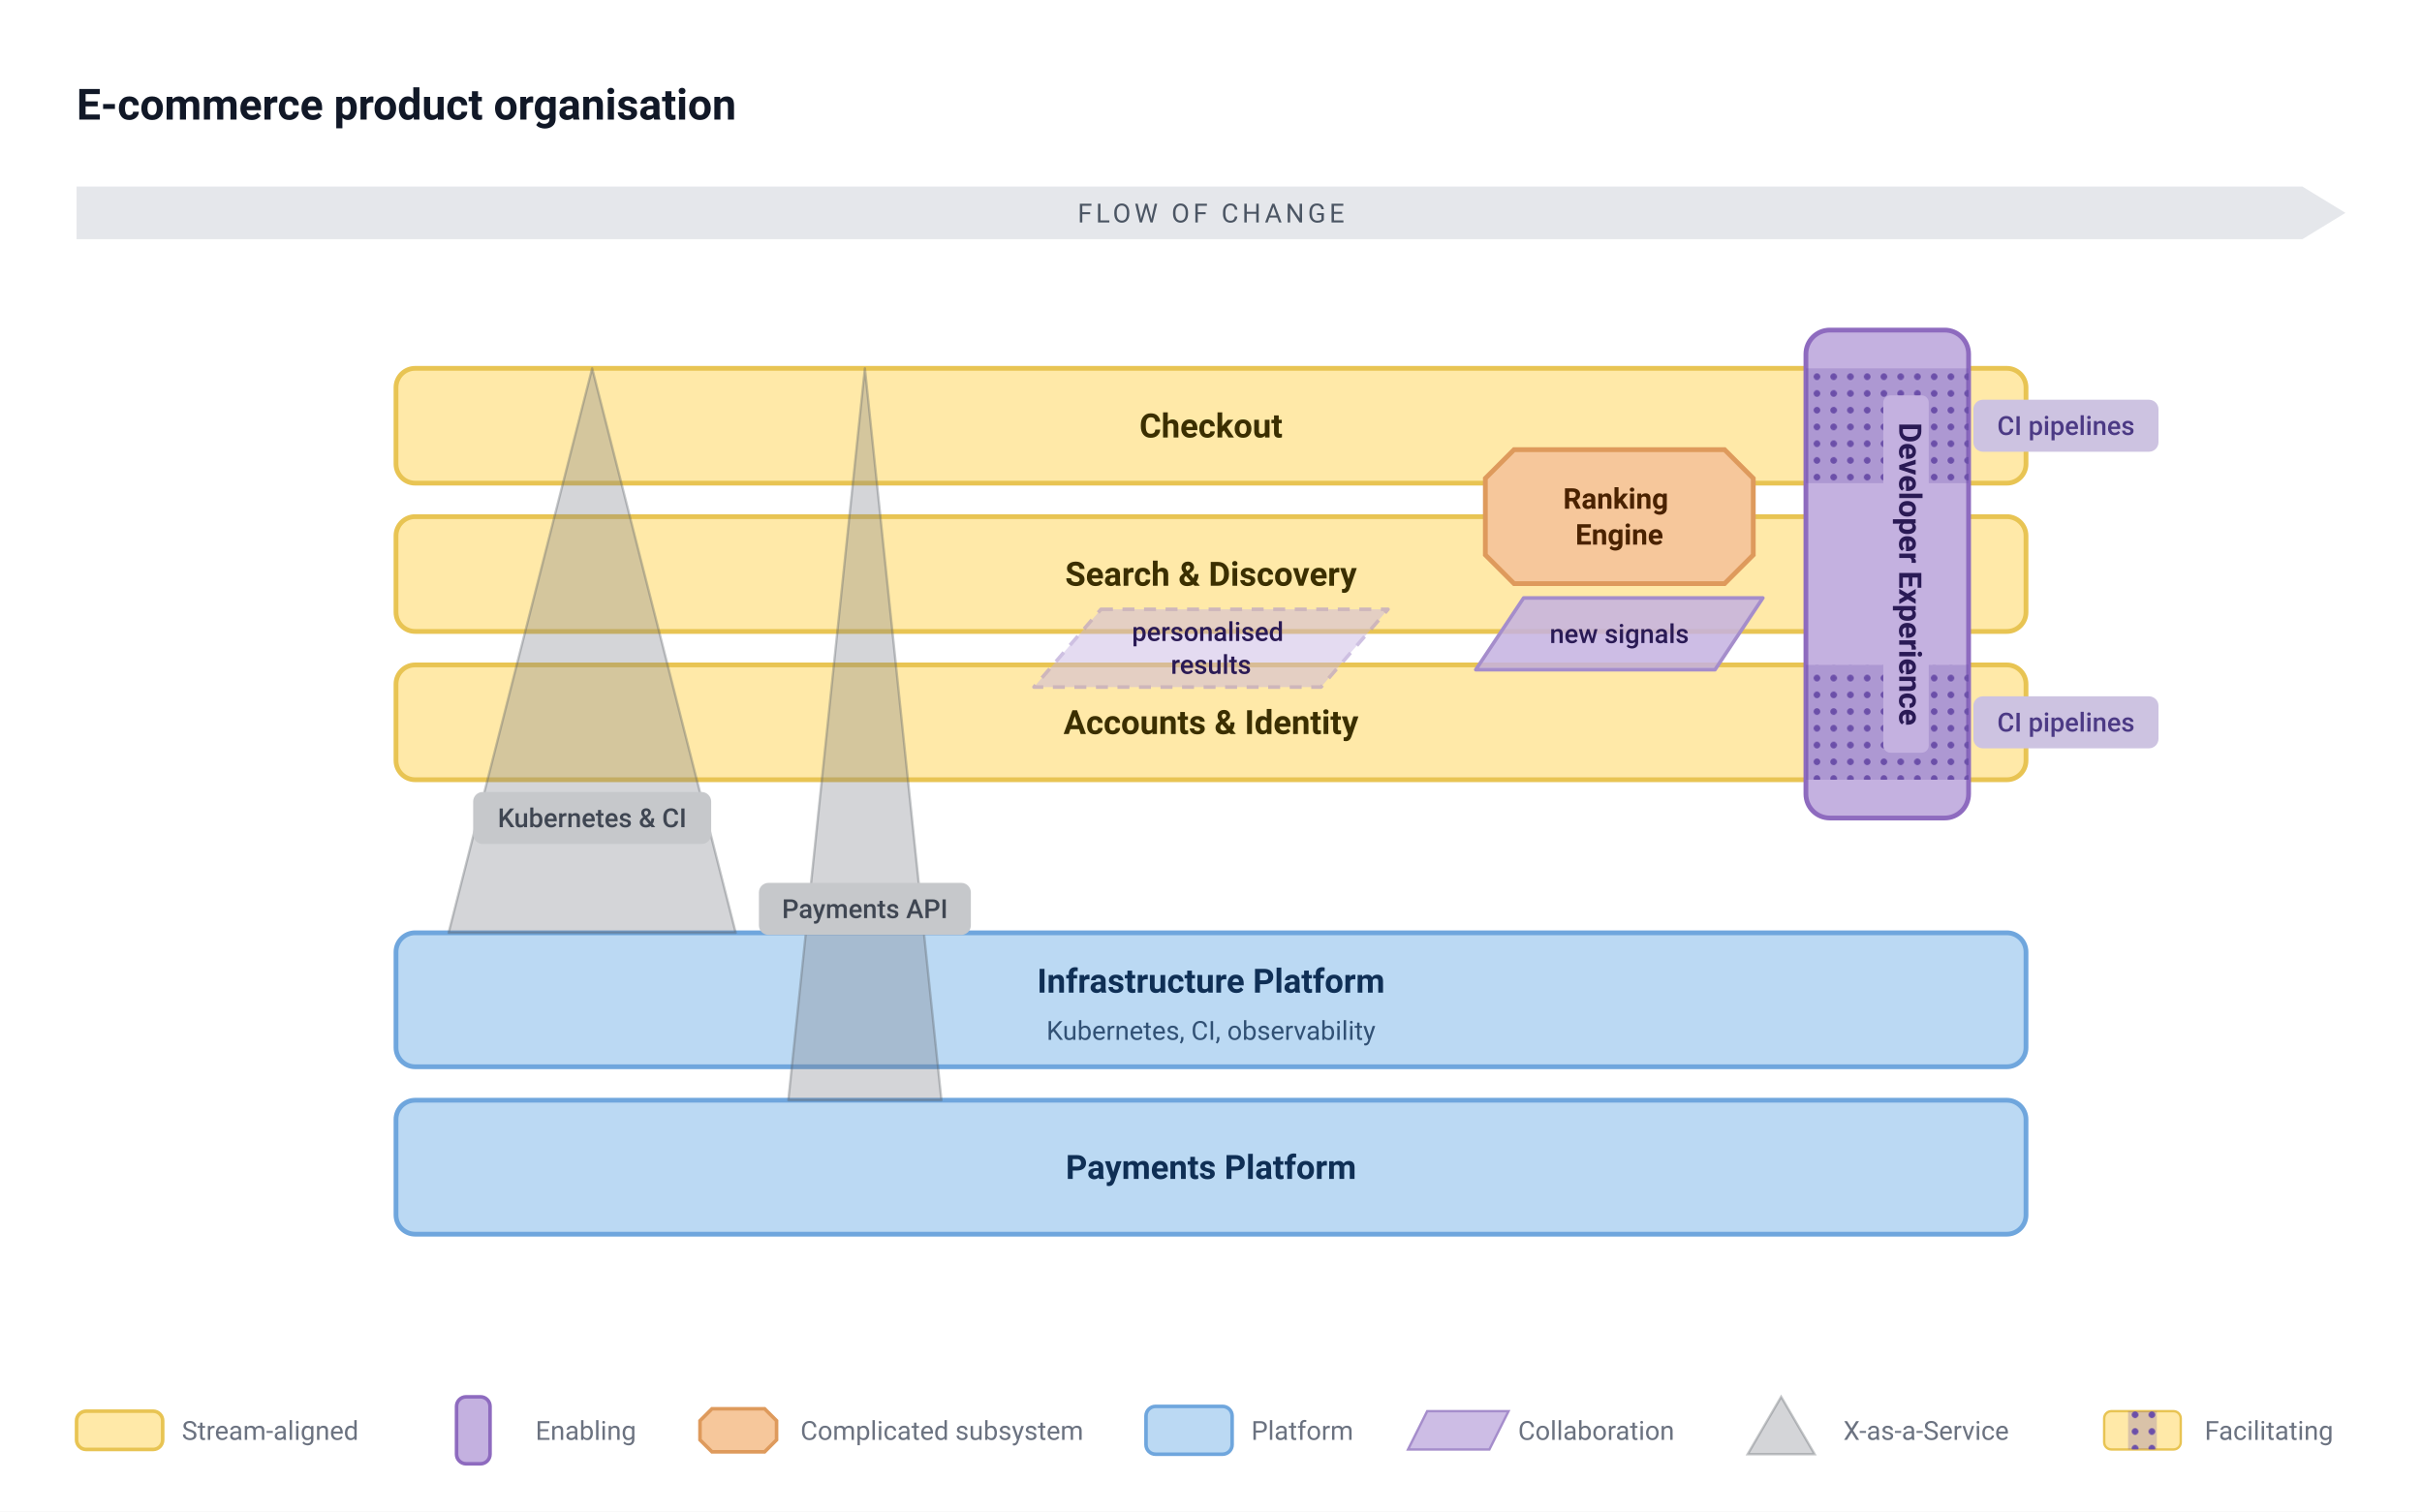
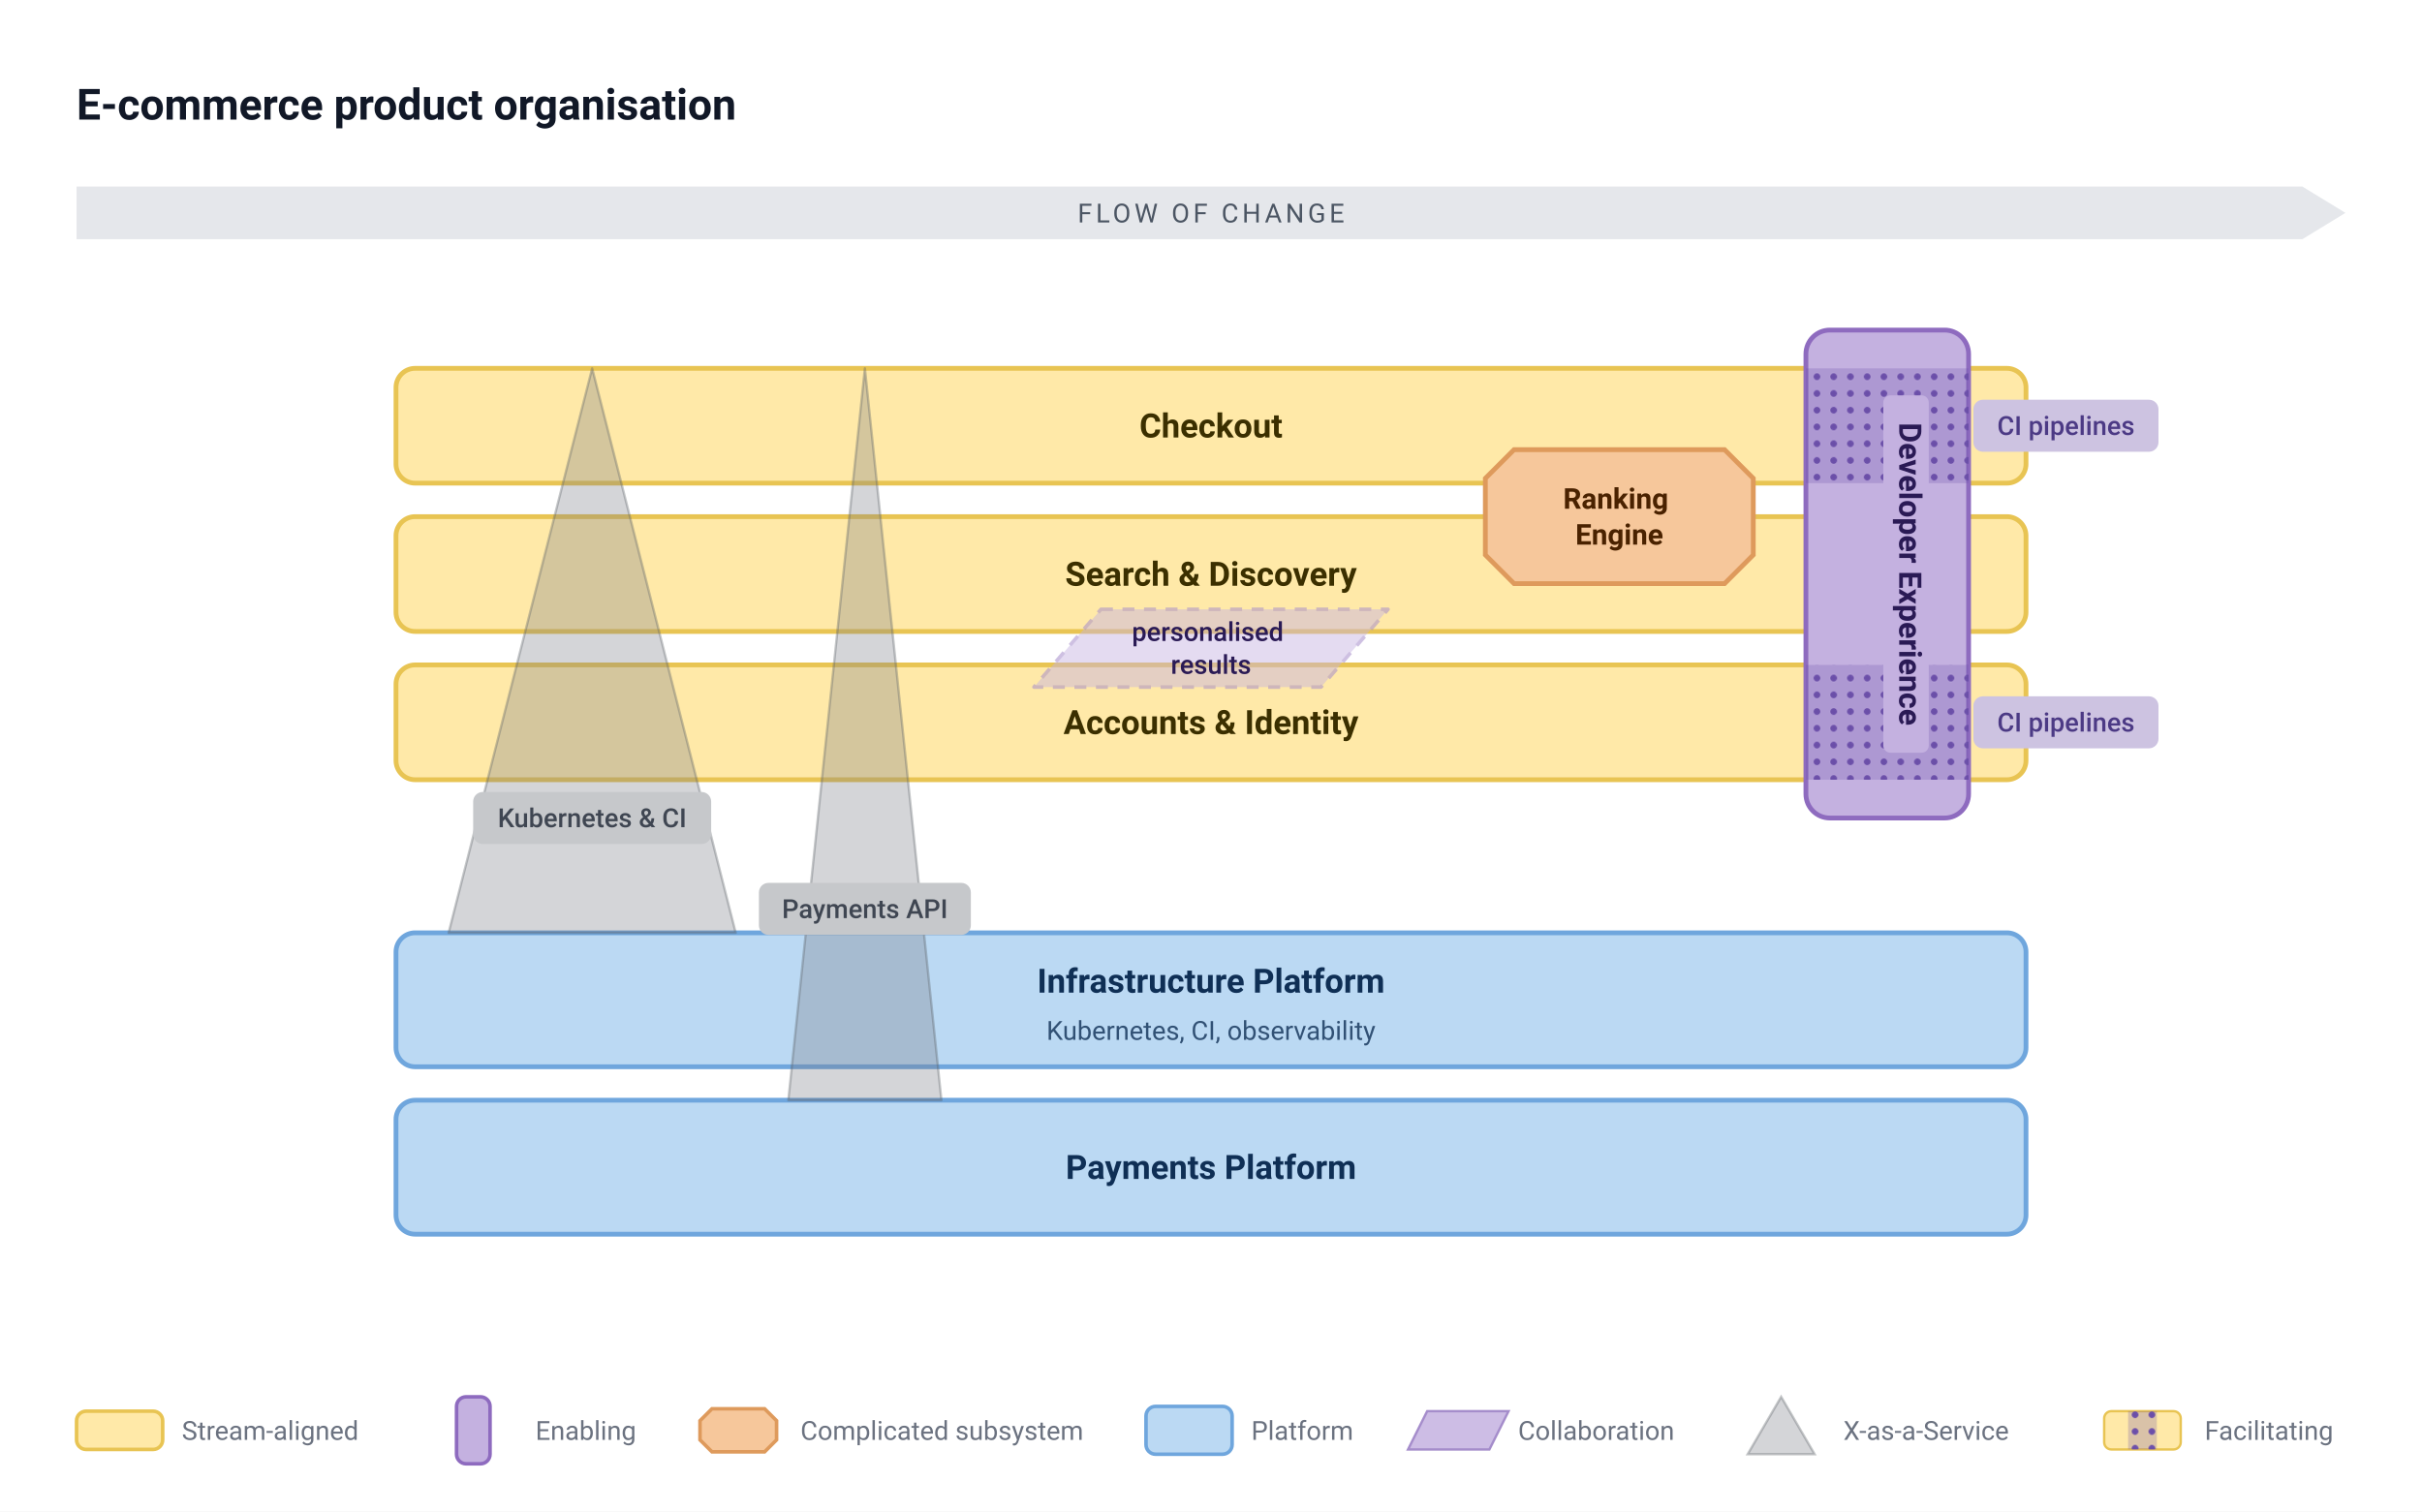
<svg xmlns="http://www.w3.org/2000/svg" width="1012.42" height="632" viewBox="0 0 1012.42 632" font-family="system-ui, -apple-system, &quot;Segoe UI&quot;, Roboto, Helvetica, Arial, sans-serif" role="img" aria-label="E-commerce product organisation" data-teamtopo="0.1.0">
  <defs>
    <pattern id="tt-dots" patternUnits="userSpaceOnUse" width="7" height="7">
      <rect width="7" height="7" fill="rgba(107,79,168,0.25)" />
      <circle cx="3.5" cy="3.5" r="1.4" fill="#6B4FA8" />
    </pattern>
  </defs>
  <rect width="1012.42" height="632" fill="#ffffff" class="tt-bg" />
  <text x="32" y="50" font-size="18" font-weight="700" fill="#111827">E-commerce product organisation</text>
  <g class="tt-flow">
    <path d="M32,78 H962.42 L980.42,89 L962.42,100 H32 Z" fill="#e5e7eb" />
    <text x="506.21" y="93" text-anchor="middle" font-size="11" letter-spacing="1.5" fill="#4b5563">FLOW OF CHANGE</text>
  </g>
  <g class="tt-frames" />
  <g class="tt-lanes">
    <g class="tt-node tt-platform" data-id="infra">
      <rect x="165.53" y="390" width="681.36" height="56" rx="8" fill="#BBD9F3" stroke="#6FA6DD" stroke-width="2" />
      <text x="506.21" y="415.025" text-anchor="middle" font-size="14" fill="#0f2f55" font-weight="600">
        <tspan x="506.21" dy="0">Infrastructure Platform</tspan>
      </text>
      <text x="506.21" y="434.75" text-anchor="middle" font-size="11" fill="#0f2f55" opacity="0.8">Kubernetes, CI, observability</text>
    </g>
    <g class="tt-node tt-platform" data-id="payments">
      <rect x="165.53" y="460" width="681.36" height="56" rx="8" fill="#BBD9F3" stroke="#6FA6DD" stroke-width="2" />
      <text x="506.21" y="492.9" text-anchor="middle" font-size="14" fill="#0f2f55" font-weight="600">
        <tspan x="506.21" dy="0">Payments Platform</tspan>
      </text>
    </g>
    <g class="tt-node tt-stream" data-id="checkout">
      <rect x="165.53" y="154" width="681.36" height="48" rx="8" fill="#FFE9A8" stroke="#E8C453" stroke-width="2" />
      <text x="506.21" y="182.9" text-anchor="middle" font-size="14" fill="#3b2f00" font-weight="600">
        <tspan x="506.21" dy="0">Checkout</tspan>
      </text>
    </g>
    <g class="tt-node tt-stream" data-id="search">
      <rect x="165.53" y="216" width="681.36" height="48" rx="8" fill="#FFE9A8" stroke="#E8C453" stroke-width="2" />
      <text x="506.21" y="244.9" text-anchor="middle" font-size="14" fill="#3b2f00" font-weight="600">
        <tspan x="506.21" dy="0">Search &amp; Discovery</tspan>
      </text>
    </g>
    <g class="tt-node tt-stream" data-id="accounts">
      <rect x="165.53" y="278" width="681.36" height="48" rx="8" fill="#FFE9A8" stroke="#E8C453" stroke-width="2" />
      <text x="506.21" y="306.9" text-anchor="middle" font-size="14" fill="#3b2f00" font-weight="600">
        <tspan x="506.21" dy="0">Accounts &amp; Identity</tspan>
      </text>
    </g>
  </g>
  <g class="tt-xaas">
    <g class="tt-edge tt-xaas">
      <polygon points="307.53,390 187.53,390 247.53,154" fill="rgba(120,124,132,0.32)" stroke="rgba(90,94,102,0.35)" stroke-width="1" stroke-linejoin="round" />
      <g class="tt-edge-label">
        <rect x="197.785" y="331.125" width="99.49" height="21.75" rx="4" fill="#c6c8cb" />
        <text x="247.53" y="345.85" text-anchor="middle" font-size="11" font-weight="500" fill="#3f4652">
          <tspan x="247.53" dy="0">Kubernetes &amp; CI</tspan>
        </text>
      </g>
    </g>
    <g class="tt-edge tt-xaas">
      <polygon points="393.53,460 329.53,460 361.53,154" fill="rgba(120,124,132,0.32)" stroke="rgba(90,94,102,0.35)" stroke-width="1" stroke-linejoin="round" />
      <g class="tt-edge-label">
        <rect x="317.23" y="369.125" width="88.6" height="21.75" rx="4" fill="#c6c8cb" />
        <text x="361.53" y="383.85" text-anchor="middle" font-size="11" font-weight="500" fill="#3f4652">
          <tspan x="361.53" dy="0">Payments API</tspan>
        </text>
      </g>
    </g>
  </g>
  <g class="tt-overlays">
    <g class="tt-node tt-subsystem" data-id="ranking">
      <path d="M632.89,188 H720.89 L732.89,200 V232 L720.89,244 H632.89 L620.89,232 V200 Z" fill="#F6C79B" stroke="#DE9A5C" stroke-width="2" />
      <text x="676.89" y="212.7" text-anchor="middle" font-size="12" fill="#4a2200" font-weight="600">
        <tspan x="676.89" dy="0">Ranking</tspan>
        <tspan x="676.89" dy="15">Engine</tspan>
      </text>
    </g>
    <g class="tt-node tt-enabling" data-id="devex">
      <rect x="754.89" y="138" width="68" height="204" rx="10" fill="#C4B1E0" stroke="#8E6BBF" stroke-width="2" />
    </g>
  </g>
  <g class="tt-facilitating">
    <g class="tt-edge tt-facilitating">
      <rect x="754.89" y="154" width="68" height="48" fill="url(#tt-dots)" />
      <g class="tt-edge-label">
        <rect x="824.89" y="167.125" width="77.38" height="21.75" rx="4" fill="#cdc3e1" />
        <text x="863.58" y="181.85" text-anchor="middle" font-size="11" font-weight="500" fill="#4c3a85">
          <tspan x="863.58" dy="0">CI pipelines</tspan>
        </text>
      </g>
    </g>
    <g class="tt-edge tt-facilitating">
      <rect x="754.89" y="278" width="68" height="48" fill="url(#tt-dots)" />
      <g class="tt-edge-label">
        <rect x="824.89" y="291.125" width="77.38" height="21.75" rx="4" fill="#cdc3e1" />
        <text x="863.58" y="305.85" text-anchor="middle" font-size="11" font-weight="500" fill="#4c3a85">
          <tspan x="863.58" dy="0">CI pipelines</tspan>
        </text>
      </g>
    </g>
  </g>
  <g class="tt-overlay-labels">
    <g class="tt-node tt-enabling" data-id="devex">
      <g transform="translate(793.89 240) rotate(90)">
        <rect x="-74.705" y="-12.35" width="149.41" height="19" rx="3" fill="#C4B1E0" />
        <text x="0" y="0" text-anchor="middle" font-size="13" font-weight="600" fill="#2a1a55">Developer Experience</text>
      </g>
    </g>
  </g>
  <g class="tt-collaboration">
    <g class="tt-edge tt-collaboration">
-       <polygon points="636.89,250 736.89,250 716.89,280 616.89,280" fill="rgba(196,177,224,0.85)" stroke="#A58DCB" stroke-width="1.5" stroke-linejoin="round" />
-       <text x="676.89" y="268.85" text-anchor="middle" font-size="11" font-weight="500" fill="#2a1a55">
-         <tspan x="676.89" dy="0">new signals</tspan>
-       </text>
-     </g>
-     <g class="tt-edge tt-collaboration">
      <polygon points="460.21,254.75 580.21,254.75 552.21,287.25 432.21,287.25" fill="rgba(196,177,224,0.85)" stroke="#A58DCB" stroke-width="1.5" stroke-linejoin="round" opacity="0.55" stroke-dasharray="5 4" />
      <text x="506.21" y="267.975" text-anchor="middle" font-size="11" font-weight="500" fill="#2a1a55">
        <tspan x="506.21" dy="0">personalised</tspan>
        <tspan x="506.21" dy="13.75">results</tspan>
      </text>
    </g>
  </g>
  <g class="tt-legend">
    <rect x="32" y="590" width="36" height="16" rx="4" fill="#FFE9A8" stroke="#E8C453" stroke-width="1.5" />
    <text x="76" y="602" font-size="11" fill="#6b7280">Stream-aligned</text>
    <rect x="190.84" y="584" width="14" height="28" rx="4" fill="#C4B1E0" stroke="#8E6BBF" stroke-width="1.5" />
    <text x="223.84" y="602" font-size="11" fill="#6b7280">Enabling</text>
    <path d="M297.61,589 H319.61 L324.61,594 V602 L319.61,607 H297.61 L292.61,602 V594 Z" fill="#F6C79B" stroke="#DE9A5C" stroke-width="1.5" />
    <text x="334.61" y="602" font-size="11" fill="#6b7280">Complicated subsystem</text>
    <rect x="479.04" y="588" width="36" height="20" rx="4" fill="#BBD9F3" stroke="#6FA6DD" stroke-width="1.5" />
    <text x="523.04" y="602" font-size="11" fill="#6b7280">Platform</text>
    <polygon points="596.58,590 630.58,590 622.58,606 588.58,606" fill="rgba(196,177,224,0.85)" stroke="#A58DCB" stroke-width="1" />
    <text x="634.58" y="602" font-size="11" fill="#6b7280">Collaboration</text>
    <polygon points="730.54,608 758.54,608 744.54,584" fill="rgba(120,124,132,0.32)" stroke="rgba(90,94,102,0.35)" stroke-width="1" />
    <text x="770.54" y="602" font-size="11" fill="#6b7280">X-as-a-Service</text>
    <rect x="879.57" y="590" width="32" height="16" rx="3" fill="#FFE9A8" stroke="#E8C453" stroke-width="1" />
    <rect x="889.57" y="590" width="12" height="16" fill="url(#tt-dots)" />
    <text x="921.57" y="602" font-size="11" fill="#6b7280">Facilitating</text>
  </g>
</svg>
